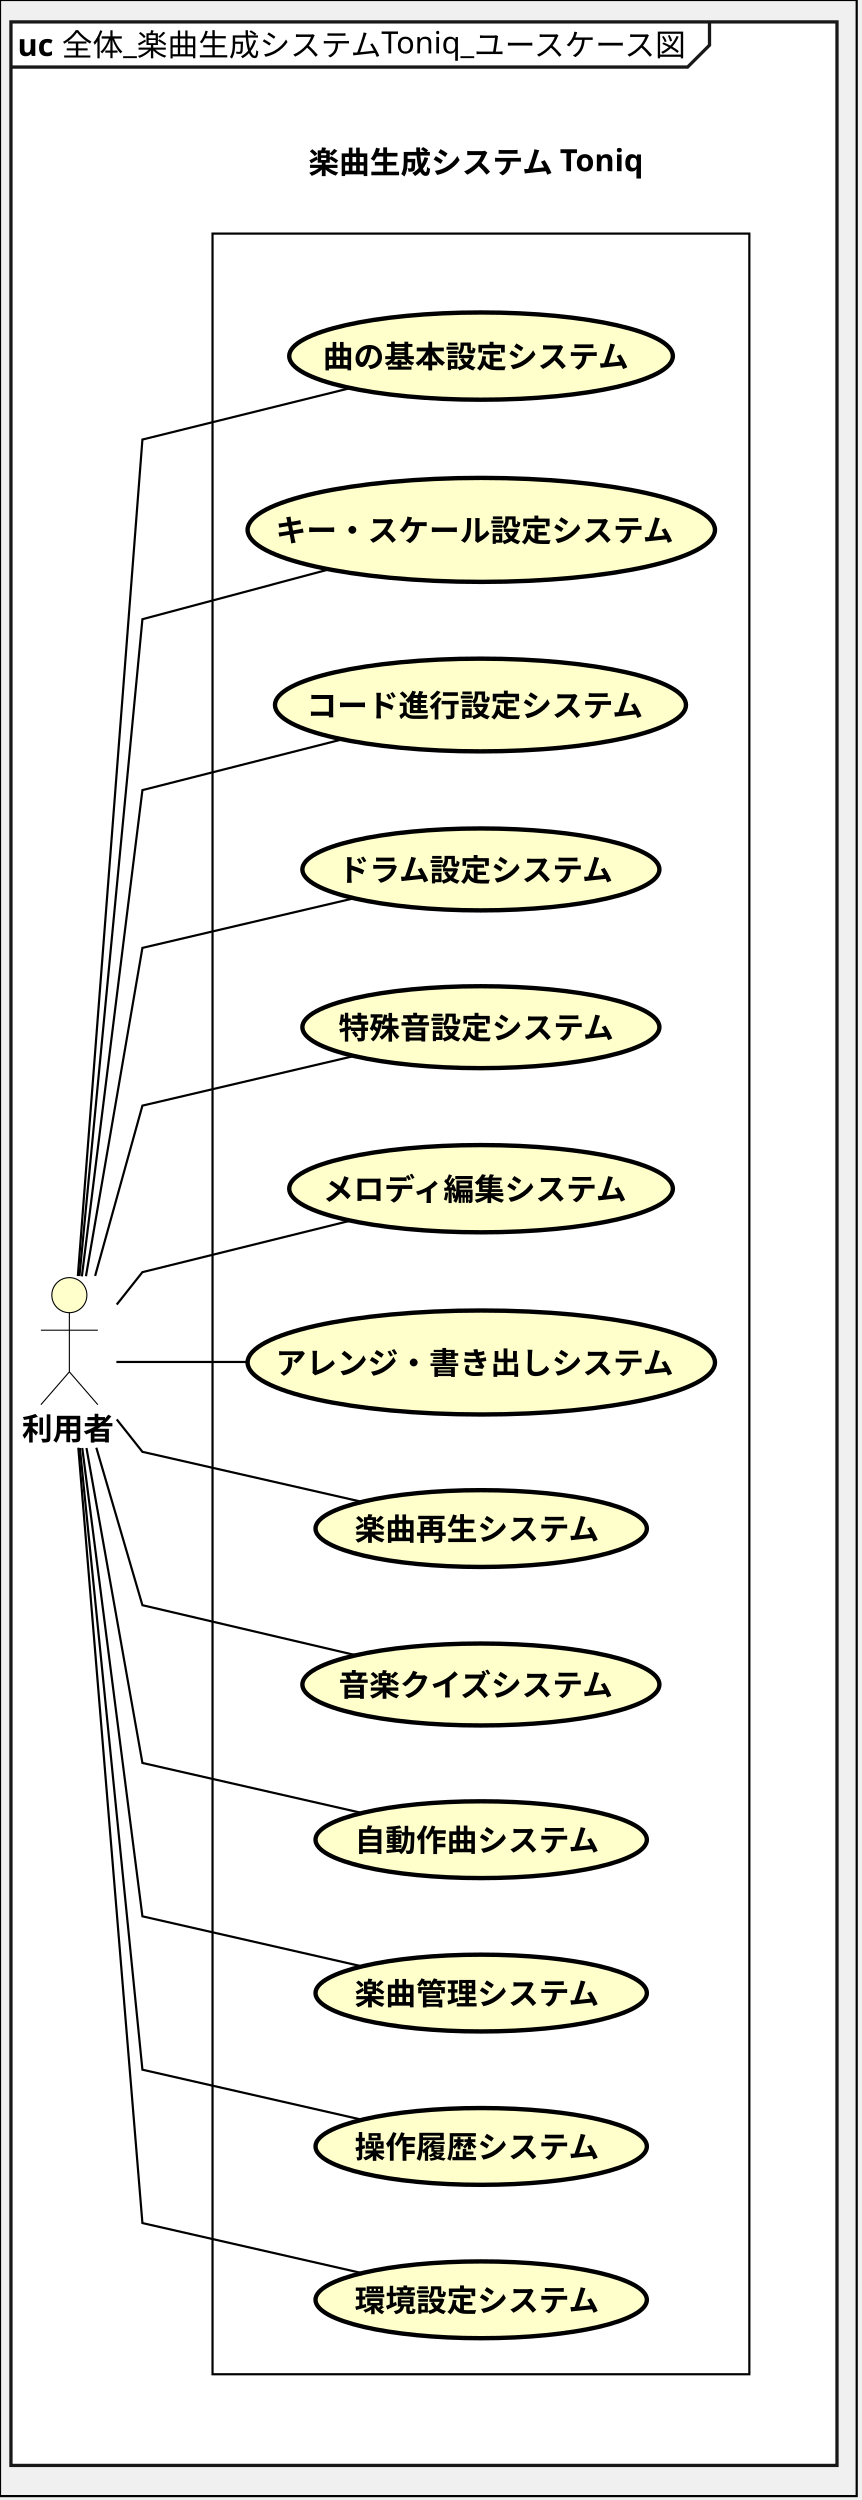
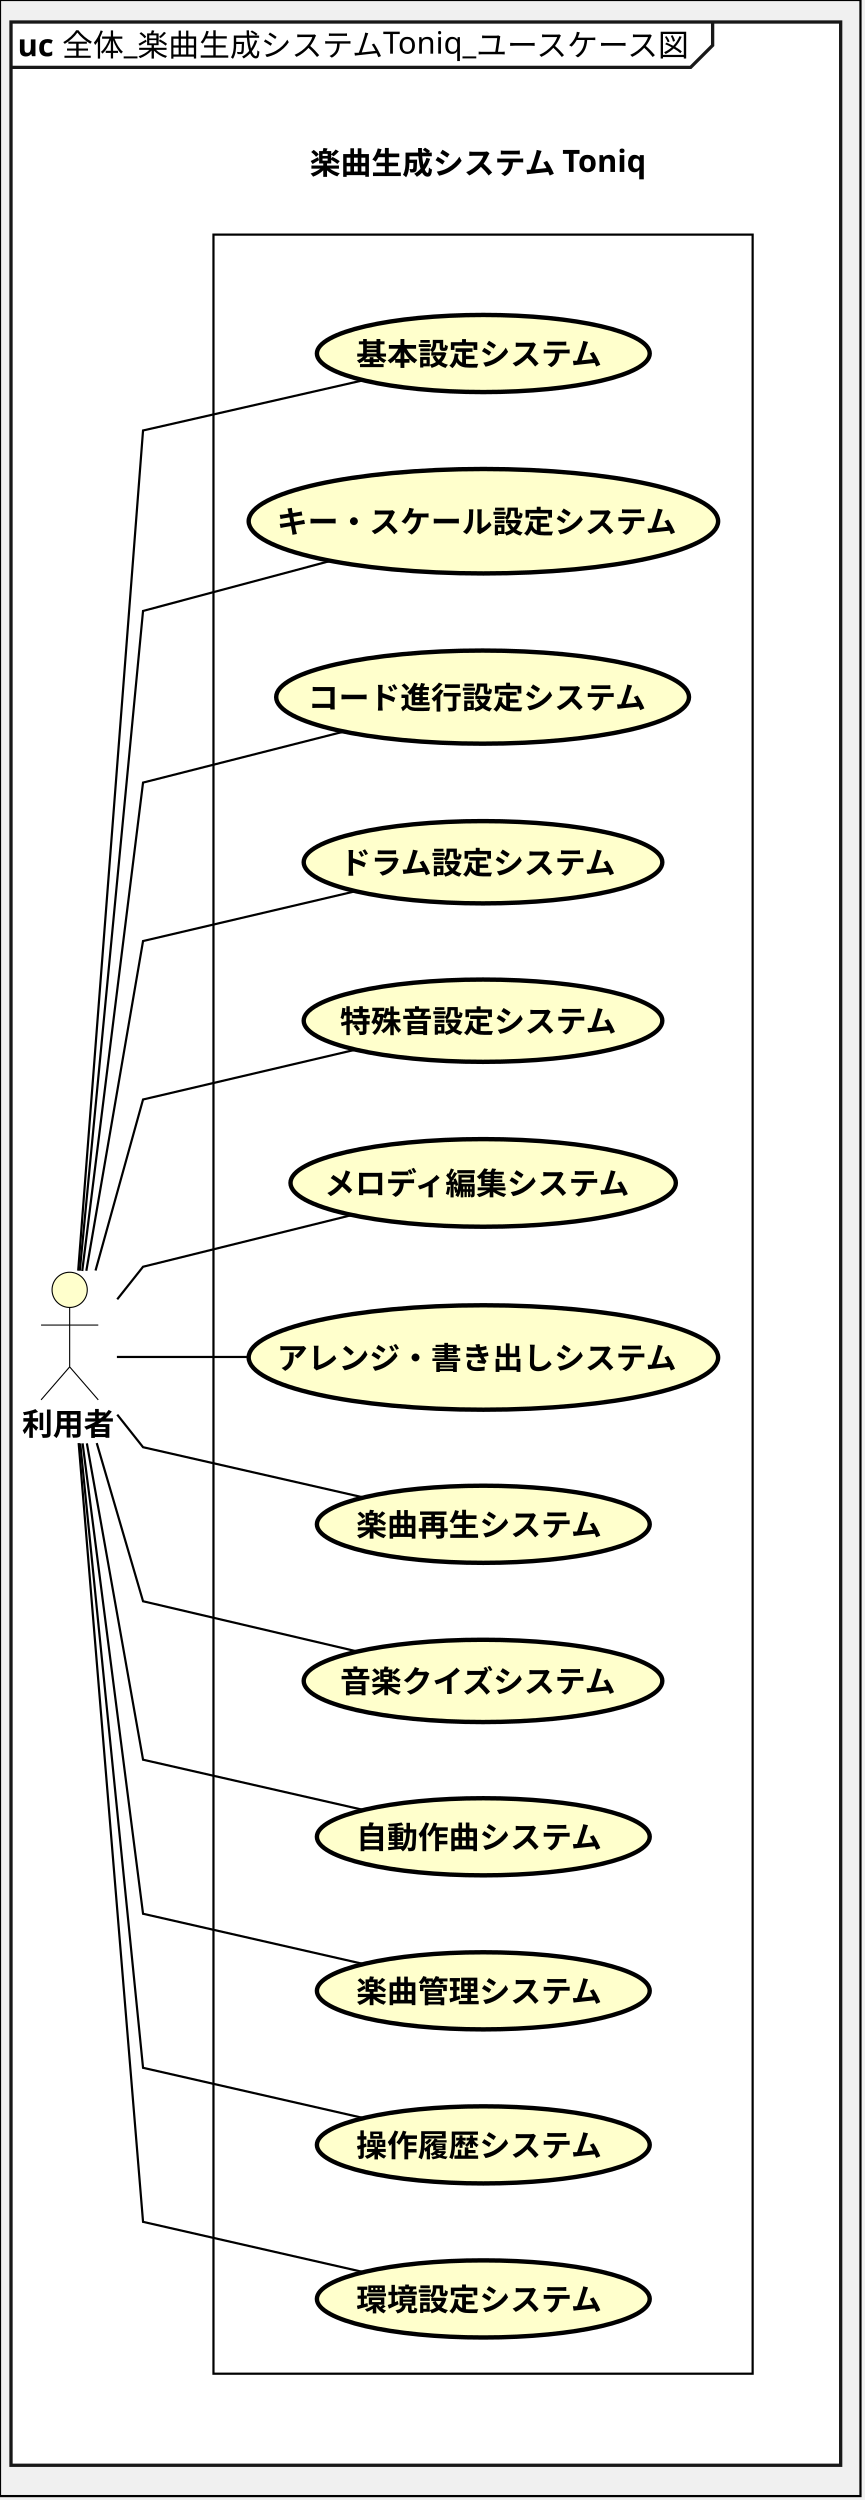
- <svg xmlns="http://www.w3.org/2000/svg" version="1.1" data-diagram-type="DESCRIPTION" style="width:393px;height:1141px;background:#FFFFFF;" width="393px" height="1141px" viewBox="0 0 393 1141" zoomAndPan="magnify" preserveAspectRatio="none" contentStyleType="text/css">
+ <svg xmlns="http://www.w3.org/2000/svg" version="1.1" data-diagram-type="DESCRIPTION" style="width:393px;height:1136px;background:#FFFFFF;" width="393px" height="1136px" viewBox="0 0 393 1136" zoomAndPan="magnify" preserveAspectRatio="none" contentStyleType="text/css">
  <defs />
  <g font-family="sans-serif" lengthAdjust="spacing">
-     <rect x="0" y="0" width="391" height="1139.219" fill="none" style="stroke:#000;stroke-width:1;" />
-     <rect x="5" y="10" width="377" height="1115.219" fill="#FFF" style="stroke:#181818;stroke-width:1.5;" />
+     <rect x="0" y="0" width="391" height="1134.219" fill="none" style="stroke:#000;stroke-width:1;" />
+     <rect x="5" y="10" width="377" height="1110.219" fill="#FFF" style="stroke:#181818;stroke-width:1.5;" />
    <path d="M323.82,10 L323.82,20.609 L313.82,30.609 L5,30.609" style="stroke:#181818;stroke-width:1.5;" fill="none" />
    <text x="8" y="25.533" fill="#000" font-size="14" textLength="16.338" font-weight="700">uc</text>
    <text x="28.228" y="25.533" fill="#000" font-size="14" textLength="288.593">全体_楽曲生成システムToniq_ユースケース図</text>
    <g class="cluster" data-qualified-name="........ Toniq" id="ent0002" data-source-line="6">
-       <rect x="73" y="62.609" width="293" height="1045" fill="none" style="stroke:none;" />
+       <rect x="73" y="62.609" width="293" height="1040" fill="none" style="stroke:none;" />
      <text x="140.757" y="79.143" fill="#000" font-size="14" textLength="157.486" font-weight="700">楽曲生成システム Toniq</text>
    </g>
    <g class="cluster" data-qualified-name="........ Toniq. " id="ent0003" data-source-line="7">
-       <rect x="97" y="106.609" width="245" height="977" fill="#FFF" style="stroke:#000;stroke-width:1;" />
+       <rect x="97" y="106.609" width="245" height="972" fill="#FFF" style="stroke:#000;stroke-width:1;" />
      <text x="217.555" y="123.143" fill="#000" font-size="14"> </text>
    </g>
    <g class="entity" data-qualified-name="........ Toniq. .UC1" id="ent0004" data-source-line="8">
-       <ellipse cx="219.552" cy="162.52" rx="87.552" ry="19.91" fill="#FFC" style="stroke:#000;stroke-width:2;" />
-       <text x="147.365" y="167.825" fill="#000" font-size="14" textLength="144.375" font-weight="700">曲の基本設定システム</text>
+       <ellipse cx="219.616" cy="160.633" rx="75.616" ry="17.523" fill="#FFC" style="stroke:#000;stroke-width:2;" />
+       <text x="161.866" y="165.937" fill="#000" font-size="14" textLength="115.5" font-weight="700">基本設定システム</text>
    </g>
    <g class="entity" data-qualified-name="........ Toniq. .UC2" id="ent0005" data-source-line="9">
-       <ellipse cx="219.657" cy="241.841" rx="106.657" ry="23.731" fill="#FFC" style="stroke:#000;stroke-width:2;" />
-       <text x="125.813" y="247.145" fill="#000" font-size="14" textLength="187.688" font-weight="700">キー・スケール設定システム</text>
+       <ellipse cx="219.657" cy="236.841" rx="106.657" ry="23.731" fill="#FFC" style="stroke:#000;stroke-width:2;" />
+       <text x="125.813" y="242.145" fill="#000" font-size="14" textLength="187.688" font-weight="700">キー・スケール設定システム</text>
    </g>
    <g class="entity" data-qualified-name="........ Toniq. .UC3" id="ent0006" data-source-line="10">
-       <ellipse cx="219.293" cy="321.768" rx="93.793" ry="21.159" fill="#FFC" style="stroke:#000;stroke-width:2;" />
-       <text x="139.887" y="327.073" fill="#000" font-size="14" textLength="158.813" font-weight="700">コード進行設定システム</text>
+       <ellipse cx="219.293" cy="316.768" rx="93.793" ry="21.159" fill="#FFC" style="stroke:#000;stroke-width:2;" />
+       <text x="139.887" y="322.073" fill="#000" font-size="14" textLength="158.813" font-weight="700">コード進行設定システム</text>
    </g>
    <g class="entity" data-qualified-name="........ Toniq. .UC4" id="ent0007" data-source-line="11">
-       <ellipse cx="219.479" cy="396.805" rx="81.479" ry="18.696" fill="#FFC" style="stroke:#000;stroke-width:2;" />
-       <text x="154.511" y="402.11" fill="#000" font-size="14" textLength="129.938" font-weight="700">ドラム設定システム</text>
+       <ellipse cx="219.479" cy="391.805" rx="81.479" ry="18.696" fill="#FFC" style="stroke:#000;stroke-width:2;" />
+       <text x="154.511" y="397.11" fill="#000" font-size="14" textLength="129.938" font-weight="700">ドラム設定システム</text>
    </g>
    <g class="entity" data-qualified-name="........ Toniq. .UC5" id="ent0008" data-source-line="12">
-       <ellipse cx="219.479" cy="468.805" rx="81.479" ry="18.696" fill="#FFC" style="stroke:#000;stroke-width:2;" />
-       <text x="154.511" y="474.11" fill="#000" font-size="14" textLength="129.938" font-weight="700">特殊音設定システム</text>
+       <ellipse cx="219.479" cy="463.805" rx="81.479" ry="18.696" fill="#FFC" style="stroke:#000;stroke-width:2;" />
+       <text x="154.511" y="469.11" fill="#000" font-size="14" textLength="129.938" font-weight="700">特殊音設定システム</text>
    </g>
    <g class="entity" data-qualified-name="........ Toniq. .UC6" id="ent0009" data-source-line="13">
-       <ellipse cx="219.552" cy="542.52" rx="87.552" ry="19.91" fill="#FFC" style="stroke:#000;stroke-width:2;" />
-       <text x="147.365" y="547.825" fill="#000" font-size="14" textLength="144.375" font-weight="700">メロディ編集システム</text>
+       <ellipse cx="219.552" cy="537.52" rx="87.552" ry="19.91" fill="#FFC" style="stroke:#000;stroke-width:2;" />
+       <text x="147.365" y="542.825" fill="#000" font-size="14" textLength="144.375" font-weight="700">メロディ編集システム</text>
    </g>
    <g class="entity" data-qualified-name="........ Toniq. .UC7" id="ent0010" data-source-line="14">
-       <ellipse cx="219.657" cy="621.841" rx="106.657" ry="23.731" fill="#FFC" style="stroke:#000;stroke-width:2;" />
-       <text x="125.813" y="627.145" fill="#000" font-size="14" textLength="187.688" font-weight="700">アレンジ・書き出しシステム</text>
+       <ellipse cx="219.657" cy="616.841" rx="106.657" ry="23.731" fill="#FFC" style="stroke:#000;stroke-width:2;" />
+       <text x="125.813" y="622.145" fill="#000" font-size="14" textLength="187.688" font-weight="700">アレンジ・書き出しシステム</text>
    </g>
    <g class="entity" data-qualified-name="........ Toniq. .UC8" id="ent0011" data-source-line="15">
-       <ellipse cx="219.616" cy="697.633" rx="75.616" ry="17.523" fill="#FFC" style="stroke:#000;stroke-width:2;" />
-       <text x="161.866" y="702.937" fill="#000" font-size="14" textLength="115.5" font-weight="700">楽曲再生システム</text>
+       <ellipse cx="219.616" cy="692.633" rx="75.616" ry="17.523" fill="#FFC" style="stroke:#000;stroke-width:2;" />
+       <text x="161.866" y="697.937" fill="#000" font-size="14" textLength="115.5" font-weight="700">楽曲再生システム</text>
    </g>
    <g class="entity" data-qualified-name="........ Toniq. .UC9" id="ent0012" data-source-line="16">
-       <ellipse cx="219.479" cy="768.805" rx="81.479" ry="18.696" fill="#FFC" style="stroke:#000;stroke-width:2;" />
-       <text x="154.511" y="774.11" fill="#000" font-size="14" textLength="129.938" font-weight="700">音楽クイズシステム</text>
+       <ellipse cx="219.479" cy="763.805" rx="81.479" ry="18.696" fill="#FFC" style="stroke:#000;stroke-width:2;" />
+       <text x="154.511" y="769.11" fill="#000" font-size="14" textLength="129.938" font-weight="700">音楽クイズシステム</text>
    </g>
    <g class="entity" data-qualified-name="........ Toniq. .UC10" id="ent0013" data-source-line="17">
-       <ellipse cx="219.616" cy="839.633" rx="75.616" ry="17.523" fill="#FFC" style="stroke:#000;stroke-width:2;" />
-       <text x="161.866" y="844.937" fill="#000" font-size="14" textLength="115.5" font-weight="700">自動作曲システム</text>
+       <ellipse cx="219.616" cy="834.633" rx="75.616" ry="17.523" fill="#FFC" style="stroke:#000;stroke-width:2;" />
+       <text x="161.866" y="839.937" fill="#000" font-size="14" textLength="115.5" font-weight="700">自動作曲システム</text>
    </g>
    <g class="entity" data-qualified-name="........ Toniq. .UC11" id="ent0014" data-source-line="18">
-       <ellipse cx="219.616" cy="909.633" rx="75.616" ry="17.523" fill="#FFC" style="stroke:#000;stroke-width:2;" />
-       <text x="161.866" y="914.937" fill="#000" font-size="14" textLength="115.5" font-weight="700">楽曲管理システム</text>
+       <ellipse cx="219.616" cy="904.633" rx="75.616" ry="17.523" fill="#FFC" style="stroke:#000;stroke-width:2;" />
+       <text x="161.866" y="909.937" fill="#000" font-size="14" textLength="115.5" font-weight="700">楽曲管理システム</text>
    </g>
    <g class="entity" data-qualified-name="........ Toniq. .UC12" id="ent0015" data-source-line="19">
-       <ellipse cx="219.616" cy="979.633" rx="75.616" ry="17.523" fill="#FFC" style="stroke:#000;stroke-width:2;" />
-       <text x="161.866" y="984.937" fill="#000" font-size="14" textLength="115.5" font-weight="700">操作履歴システム</text>
+       <ellipse cx="219.616" cy="974.633" rx="75.616" ry="17.523" fill="#FFC" style="stroke:#000;stroke-width:2;" />
+       <text x="161.866" y="979.937" fill="#000" font-size="14" textLength="115.5" font-weight="700">操作履歴システム</text>
    </g>
    <g class="entity" data-qualified-name="........ Toniq. .UC13" id="ent0016" data-source-line="20">
-       <ellipse cx="219.616" cy="1049.633" rx="75.616" ry="17.523" fill="#FFC" style="stroke:#000;stroke-width:2;" />
-       <text x="161.866" y="1054.937" fill="#000" font-size="14" textLength="115.5" font-weight="700">環境設定システム</text>
+       <ellipse cx="219.616" cy="1044.633" rx="75.616" ry="17.523" fill="#FFC" style="stroke:#000;stroke-width:2;" />
+       <text x="161.866" y="1049.937" fill="#000" font-size="14" textLength="115.5" font-weight="700">環境設定システム</text>
    </g>
    <g class="entity" data-qualified-name="A1" id="ent0001" data-source-line="4">
-       <ellipse cx="31.656" cy="591.109" rx="8" ry="8" fill="#FFC" style="stroke:#000;stroke-width:0.5;" />
-       <path d="M31.656,599.109 L31.656,626.109 M18.656,607.109 L44.656,607.109 M31.656,626.109 L18.656,641.109 M31.656,626.109 L44.656,641.109" style="stroke:#000;stroke-width:0.5;" fill="none" />
-       <text x="10" y="657.143" fill="#000" font-size="14" textLength="43.313" font-weight="700">利用者</text>
+       <ellipse cx="31.656" cy="586.109" rx="8" ry="8" fill="#FFC" style="stroke:#000;stroke-width:0.5;" />
+       <path d="M31.656,594.109 L31.656,621.109 M18.656,602.109 L44.656,602.109 M31.656,621.109 L18.656,636.109 M31.656,621.109 L44.656,636.109" style="stroke:#000;stroke-width:0.5;" fill="none" />
+       <text x="10" y="652.143" fill="#000" font-size="14" textLength="43.313" font-weight="700">利用者</text>
    </g>
    <g class="link" data-entity-1="ent0001" data-entity-2="ent0004" id="lnk17" data-source-line="24" data-link-type="association">
-       <path d="M35.53,582.379 C43.6,477.869 65,200.609 65,200.609 C65,200.609 116.3,187.909 159.59,177.189" style="stroke:#000;stroke-width:1;" fill="none" id="A1-UC1" />
+       <path d="M35.53,577.379 C43.6,472.869 65,195.609 65,195.609 C65,195.609 120.55,182.939 164.81,172.849" style="stroke:#000;stroke-width:1;" fill="none" id="A1-UC1" />
    </g>
    <g class="link" data-entity-1="ent0001" data-entity-2="ent0005" id="lnk18" data-source-line="25" data-link-type="association">
-       <path d="M36.26,582.389 C44.81,493.159 65,282.609 65,282.609 C65,282.609 109.61,270.699 150.73,259.709" style="stroke:#000;stroke-width:1;" fill="none" id="A1-UC2" />
+       <path d="M36.26,577.389 C44.81,488.159 65,277.609 65,277.609 C65,277.609 109.61,265.699 150.73,254.709" style="stroke:#000;stroke-width:1;" fill="none" id="A1-UC2" />
    </g>
    <g class="link" data-entity-1="ent0001" data-entity-2="ent0006" id="lnk19" data-source-line="26" data-link-type="association">
-       <path d="M37.37,582.539 C46.43,509.729 65,360.609 65,360.609 C65,360.609 113.91,348.179 156.51,337.359" style="stroke:#000;stroke-width:1;" fill="none" id="A1-UC3" />
+       <path d="M37.37,577.539 C46.43,504.729 65,355.609 65,355.609 C65,355.609 113.91,343.179 156.51,332.359" style="stroke:#000;stroke-width:1;" fill="none" id="A1-UC3" />
    </g>
    <g class="link" data-entity-1="ent0001" data-entity-2="ent0007" id="lnk20" data-source-line="27" data-link-type="association">
-       <path d="M39.23,582.449 C48.75,527.089 65,432.609 65,432.609 C65,432.609 118.41,420.089 162.21,409.809" style="stroke:#000;stroke-width:1;" fill="none" id="A1-UC4" />
+       <path d="M39.23,577.449 C48.75,522.089 65,427.609 65,427.609 C65,427.609 118.41,415.089 162.21,404.809" style="stroke:#000;stroke-width:1;" fill="none" id="A1-UC4" />
    </g>
    <g class="link" data-entity-1="ent0001" data-entity-2="ent0008" id="lnk21" data-source-line="28" data-link-type="association">
-       <path d="M43.41,582.329 C52.85,548.339 65,504.609 65,504.609 C65,504.609 118.41,492.089 162.21,481.809" style="stroke:#000;stroke-width:1;" fill="none" id="A1-UC5" />
+       <path d="M43.41,577.329 C52.85,543.339 65,499.609 65,499.609 C65,499.609 118.41,487.089 162.21,476.809" style="stroke:#000;stroke-width:1;" fill="none" id="A1-UC5" />
    </g>
    <g class="link" data-entity-1="ent0001" data-entity-2="ent0009" id="lnk22" data-source-line="29" data-link-type="association">
-       <path d="M53.27,595.409 C59.64,587.379 65,580.609 65,580.609 C65,580.609 116.3,567.909 159.59,557.189" style="stroke:#000;stroke-width:1;" fill="none" id="A1-UC6" />
+       <path d="M53.27,590.409 C59.64,582.379 65,575.609 65,575.609 C65,575.609 116.3,562.909 159.59,552.189" style="stroke:#000;stroke-width:1;" fill="none" id="A1-UC6" />
    </g>
    <g class="link" data-entity-1="ent0001" data-entity-2="ent0010" id="lnk23" data-source-line="30" data-link-type="association">
-       <path d="M53.12,621.609 C68.25,621.609 90.08,621.609 112.93,621.609" style="stroke:#000;stroke-width:1;" fill="none" id="A1-UC7" />
+       <path d="M53.12,616.609 C68.25,616.609 90.08,616.609 112.93,616.609" style="stroke:#000;stroke-width:1;" fill="none" id="A1-UC7" />
    </g>
    <g class="link" data-entity-1="ent0001" data-entity-2="ent0011" id="lnk24" data-source-line="31" data-link-type="association">
-       <path d="M53.27,647.809 C59.64,655.839 65,662.609 65,662.609 C65,662.609 120.55,675.279 164.81,685.369" style="stroke:#000;stroke-width:1;" fill="none" id="A1-UC8" />
+       <path d="M53.27,642.809 C59.64,650.839 65,657.609 65,657.609 C65,657.609 120.55,670.279 164.81,680.369" style="stroke:#000;stroke-width:1;" fill="none" id="A1-UC8" />
    </g>
    <g class="link" data-entity-1="ent0001" data-entity-2="ent0012" id="lnk25" data-source-line="32" data-link-type="association">
-       <path d="M43.96,660.739 C53.32,692.699 65,732.609 65,732.609 C65,732.609 118.41,745.129 162.21,755.409" style="stroke:#000;stroke-width:1;" fill="none" id="A1-UC9" />
+       <path d="M43.96,655.739 C53.32,687.699 65,727.609 65,727.609 C65,727.609 118.41,740.129 162.21,750.409" style="stroke:#000;stroke-width:1;" fill="none" id="A1-UC9" />
    </g>
    <g class="link" data-entity-1="ent0001" data-entity-2="ent0013" id="lnk26" data-source-line="33" data-link-type="association">
-       <path d="M39.47,660.869 C49.02,714.639 65,804.609 65,804.609 C65,804.609 120.55,817.279 164.81,827.369" style="stroke:#000;stroke-width:1;" fill="none" id="A1-UC10" />
+       <path d="M39.47,655.869 C49.02,709.639 65,799.609 65,799.609 C65,799.609 120.55,812.279 164.81,822.369" style="stroke:#000;stroke-width:1;" fill="none" id="A1-UC10" />
    </g>
    <g class="link" data-entity-1="ent0001" data-entity-2="ent0014" id="lnk27" data-source-line="34" data-link-type="association">
-       <path d="M37.54,660.859 C46.67,731.929 65,874.609 65,874.609 C65,874.609 120.55,887.279 164.81,897.369" style="stroke:#000;stroke-width:1;" fill="none" id="A1-UC11" />
+       <path d="M37.54,655.859 C46.67,726.929 65,869.609 65,869.609 C65,869.609 120.55,882.279 164.81,892.369" style="stroke:#000;stroke-width:1;" fill="none" id="A1-UC11" />
    </g>
    <g class="link" data-entity-1="ent0001" data-entity-2="ent0015" id="lnk28" data-source-line="35" data-link-type="association">
-       <path d="M36.45,660.889 C45.11,746.969 65,944.609 65,944.609 C65,944.609 120.55,957.279 164.81,967.369" style="stroke:#000;stroke-width:1;" fill="none" id="A1-UC12" />
+       <path d="M36.45,655.889 C45.11,741.969 65,939.609 65,939.609 C65,939.609 120.55,952.279 164.81,962.369" style="stroke:#000;stroke-width:1;" fill="none" id="A1-UC12" />
    </g>
    <g class="link" data-entity-1="ent0001" data-entity-2="ent0016" id="lnk29" data-source-line="36" data-link-type="association">
-       <path d="M35.74,660.729 C43.96,760.129 65,1014.609 65,1014.609 C65,1014.609 120.55,1027.279 164.81,1037.369" style="stroke:#000;stroke-width:1;" fill="none" id="A1-UC13" />
+       <path d="M35.74,655.729 C43.96,755.129 65,1009.609 65,1009.609 C65,1009.609 120.55,1022.279 164.81,1032.369" style="stroke:#000;stroke-width:1;" fill="none" id="A1-UC13" />
    </g>
  </g>
</svg>
